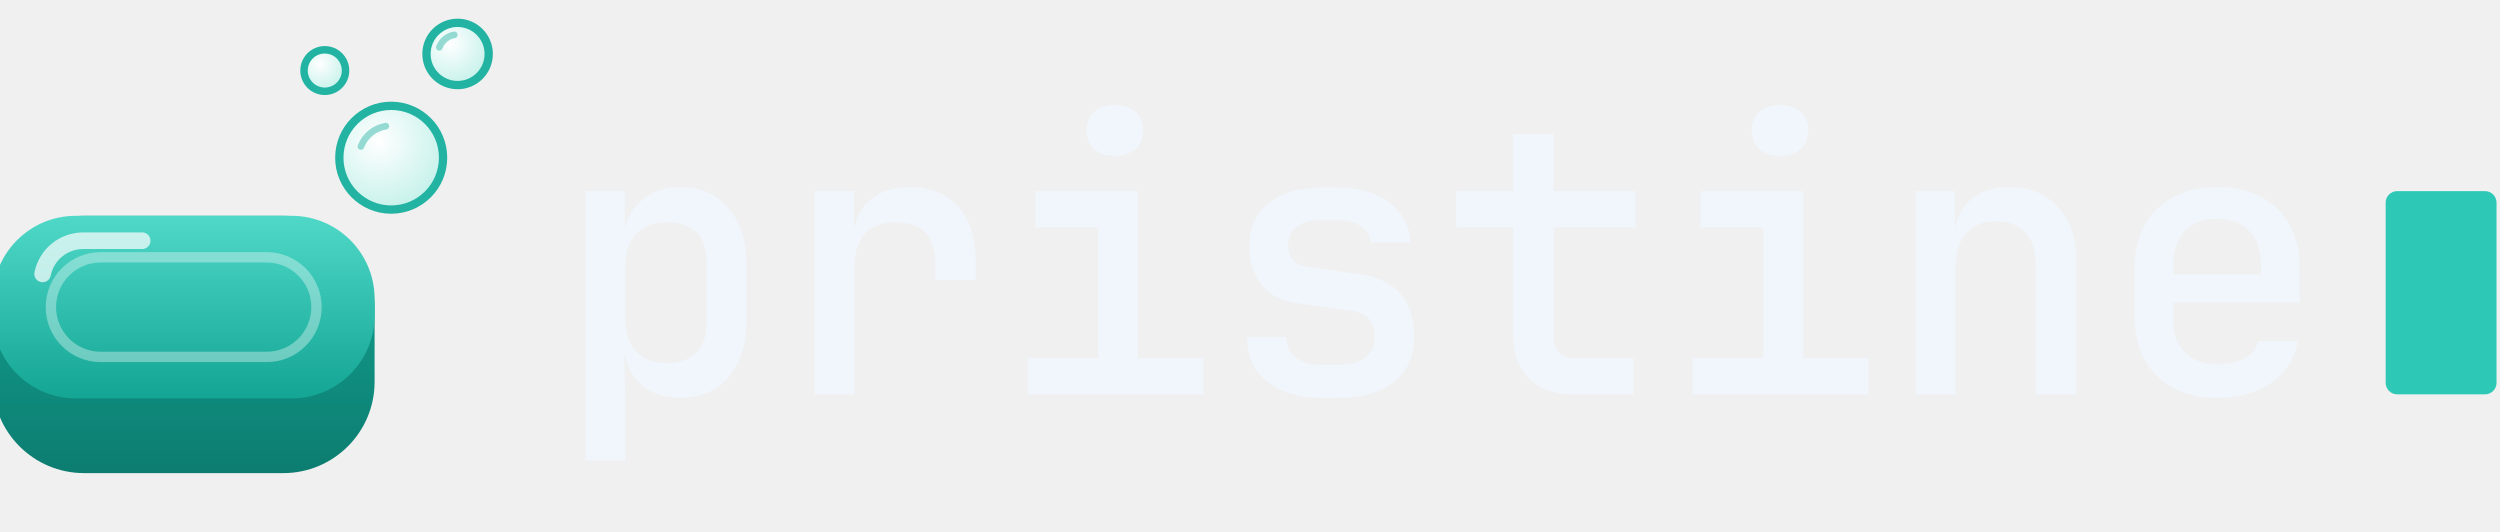
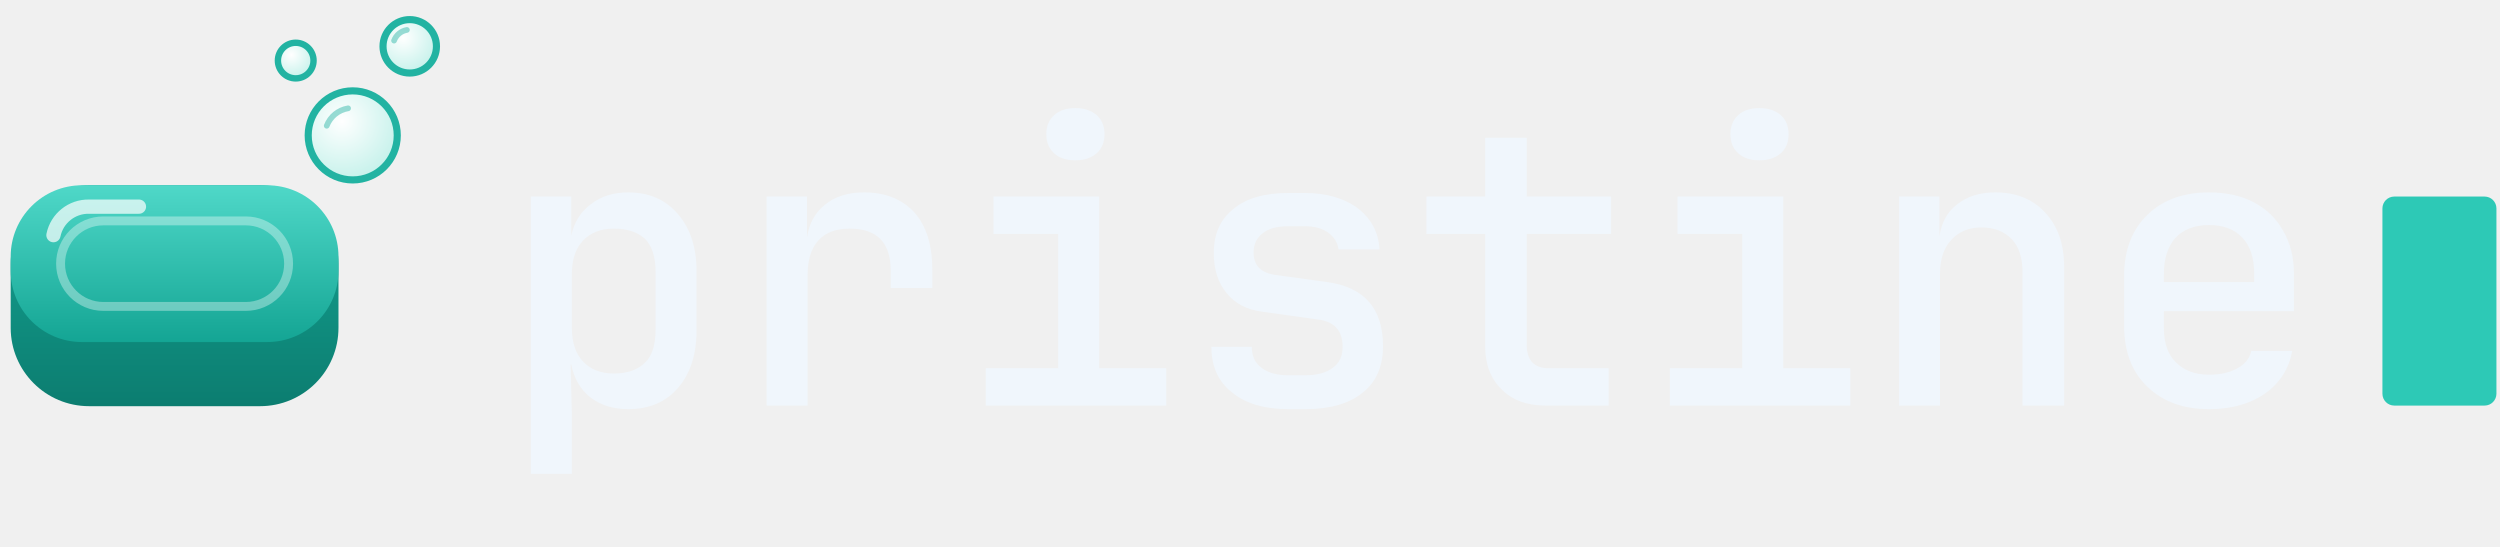
- <svg xmlns="http://www.w3.org/2000/svg" viewBox="0 0 433 92" width="433" height="92" role="img" aria-label="pristine">
+ <svg xmlns="http://www.w3.org/2000/svg" viewBox="0 0 421 92" width="421" height="92" role="img" aria-label="pristine">
  <defs>
    <linearGradient id="soap" x1="0" y1="0" x2="0" y2="1">
      <stop offset="0" stop-color="#4fd8c8" />
      <stop offset="1" stop-color="#14a594" />
    </linearGradient>
    <radialGradient id="foam" cx=".38" cy=".34" r=".7">
      <stop offset="0" stop-color="#ffffff" />
      <stop offset="1" stop-color="#c4f1ea" />
    </radialGradient>
    <linearGradient id="pump" x1="0" y1="0" x2="0" y2="1">
      <stop offset="0" stop-color="#c3ccd6" />
      <stop offset="1" stop-color="#8f9baa" />
    </linearGradient>
    <linearGradient id="side" x1="0" y1="0" x2="0" y2="1">
      <stop offset="0" stop-color="#14a594" />
      <stop offset="1" stop-color="#0c7d70" />
    </linearGradient>
  </defs>
-   <g transform="translate(-7 0) scale(0.7188)">
+   <g transform="translate(-3 0) scale(0.6)">
    <path d="M8 74a22 22 0 0 1 22-22h48a22 22 0 0 1 22 22v18a22 22 0 0 1-22 22H30a22 22 0 0 1-22-22Z" fill="url(#side)" />
    <path d="M8 72a20 20 0 0 1 20-20h52a20 20 0 0 1 20 20v4a20 20 0 0 1-20 20H28a20 20 0 0 1-20-20Z" fill="url(#soap)" />
    <rect x="22" y="62" width="64" height="24" rx="12" fill="none" stroke="#ffffff" stroke-opacity=".35" stroke-width="2.5" />
    <path d="M20 66a10 10 0 0 1 10-8h14" fill="none" stroke="#ffffff" stroke-opacity=".7" stroke-width="4" stroke-linecap="round" />
    <circle cx="104" cy="38" r="12.5" fill="url(#foam)" stroke="#22b3a2" stroke-width="2" />
    <path d="M96.7 35.3A7.8 7.8 0 0 1 102.7 30.4" fill="none" stroke="#22b3a2" stroke-opacity=".45" stroke-width="1.6" stroke-linecap="round" />
    <circle cx="120" cy="13" r="7.5" fill="url(#foam)" stroke="#22b3a2" stroke-width="2" />
    <path d="M115.6 11.4A4.7 4.7 0 0 1 119.2 8.4" fill="none" stroke="#22b3a2" stroke-opacity=".45" stroke-width="1.6" stroke-linecap="round" />
    <circle cx="88" cy="17" r="5" fill="url(#foam)" stroke="#22b3a2" stroke-width="1.8" />
  </g>
-   <g transform="translate(96 3)">
+   <g transform="translate(84 3)">
    <path fill="#f0f6fc" d="M5.4 76.8V30.1H12.2V36.7Q12.9 33.3 15.5 31.4Q18 29.4 21.8 29.4Q27.1 29.4 30.2 33.1Q33.3 36.7 33.3 42.7V52.6Q33.3 58.7 30.2 62.3Q27.1 65.9 21.8 65.9Q18 65.9 15.4 63.9Q12.9 61.9 12.2 58.4H12.1L12.3 66.8V76.8ZM19.4 59.9Q22.7 59.9 24.6 58.1Q26.4 56.4 26.4 52.5V42.8Q26.4 39 24.6 37.2Q22.7 35.5 19.4 35.5Q16.1 35.5 14.2 37.5Q12.3 39.5 12.3 43.1V52.2Q12.3 55.9 14.2 57.9Q16.1 59.9 19.4 59.9ZM45.1 65.3V30.1H51.9V37Q52.4 33.5 54.9 31.5Q57.4 29.4 61.5 29.4Q66.9 29.4 70 32.8Q73 36.2 73 42.4V45.5H66V42.6Q66 35.5 59.1 35.5Q55.6 35.5 53.8 37.5Q52 39.5 52 43.3V65.3ZM82 65.3V59H94.2V36.4H83.3V30.1H101.1V59H112.4V65.3ZM97.1 24Q94.8 24 93.5 22.8Q92.2 21.6 92.2 19.6Q92.2 17.6 93.5 16.4Q94.8 15.2 97.1 15.2Q99.3 15.2 100.7 16.4Q102 17.6 102 19.6Q102 21.6 100.7 22.8Q99.3 24 97.1 24ZM133 65.9Q126.9 65.9 123.5 63.1Q120 60.4 120 55.4H126.8Q126.8 57.7 128.4 58.9Q130 60.2 133 60.2H135.8Q138.8 60.2 140.5 58.9Q142.1 57.7 142.1 55.4Q142.1 51.3 137.9 50.8L128.6 49.5Q124.7 49 122.6 46.4Q120.4 43.8 120.4 39.6Q120.4 34.8 123.7 32.2Q126.9 29.5 132.9 29.5H135.7Q141.2 29.5 144.7 32.1Q148.1 34.8 148.3 39H141.4Q141.2 37.3 139.7 36.2Q138.2 35.1 135.7 35.1H132.9Q130.1 35.1 128.6 36.3Q127.1 37.5 127.1 39.5Q127.1 42.8 130.8 43.3L139.5 44.5Q148.9 45.8 148.9 55.3Q148.9 60.4 145.5 63.1Q142.1 65.9 135.8 65.9ZM176.3 65.3Q171.6 65.3 168.9 62.6Q166.1 59.9 166.1 55.3V36.4H156.2V30.1H166.1V20.2H173.1V30.1H187.3V36.4H173.1V55.2Q173.1 56.9 174 58Q175 59 176.6 59H186.9V65.3ZM197.2 65.3V59H209.4V36.4H198.5V30.1H216.3V59H227.6V65.3ZM212.3 24Q210 24 208.7 22.8Q207.4 21.6 207.4 19.6Q207.4 17.6 208.7 16.4Q210 15.2 212.3 15.2Q214.5 15.2 215.9 16.4Q217.2 17.6 217.2 19.6Q217.2 21.6 215.9 22.8Q214.5 24 212.3 24ZM235.8 65.3V30.1H242.6V36.8Q243.1 33.3 245.6 31.4Q248.1 29.4 252 29.4Q257.3 29.4 260.4 32.8Q263.6 36.2 263.6 41.9V65.3H256.6V42.9Q256.6 39.2 254.8 37.3Q252.9 35.3 249.7 35.3Q246.5 35.3 244.6 37.4Q242.7 39.4 242.7 43.1V65.3ZM288 65.9Q281.5 65.9 277.6 62.1Q273.7 58.4 273.7 51.8V43.5Q273.7 37 277.6 33.2Q281.5 29.4 288 29.4Q292.4 29.4 295.6 31.1Q298.8 32.8 300.5 35.9Q302.3 39 302.3 43.1V49.4H280.4V52.3Q280.4 56 282.4 58Q284.5 60.1 288 60.1Q290.9 60.1 292.8 59Q294.7 58 295.1 56.1H302Q301.2 60.6 297.4 63.3Q293.6 65.9 288 65.9ZM280.4 43.1V44.5H295.6V43Q295.6 39.1 293.6 37Q291.6 34.9 288 34.9Q284.4 34.9 282.4 37Q280.4 39.2 280.4 43.1Z" />
    <rect x="317.2" y="30.1" width="19.2" height="35.2" rx="2" fill="#2dc9b6" />
  </g>
</svg>
